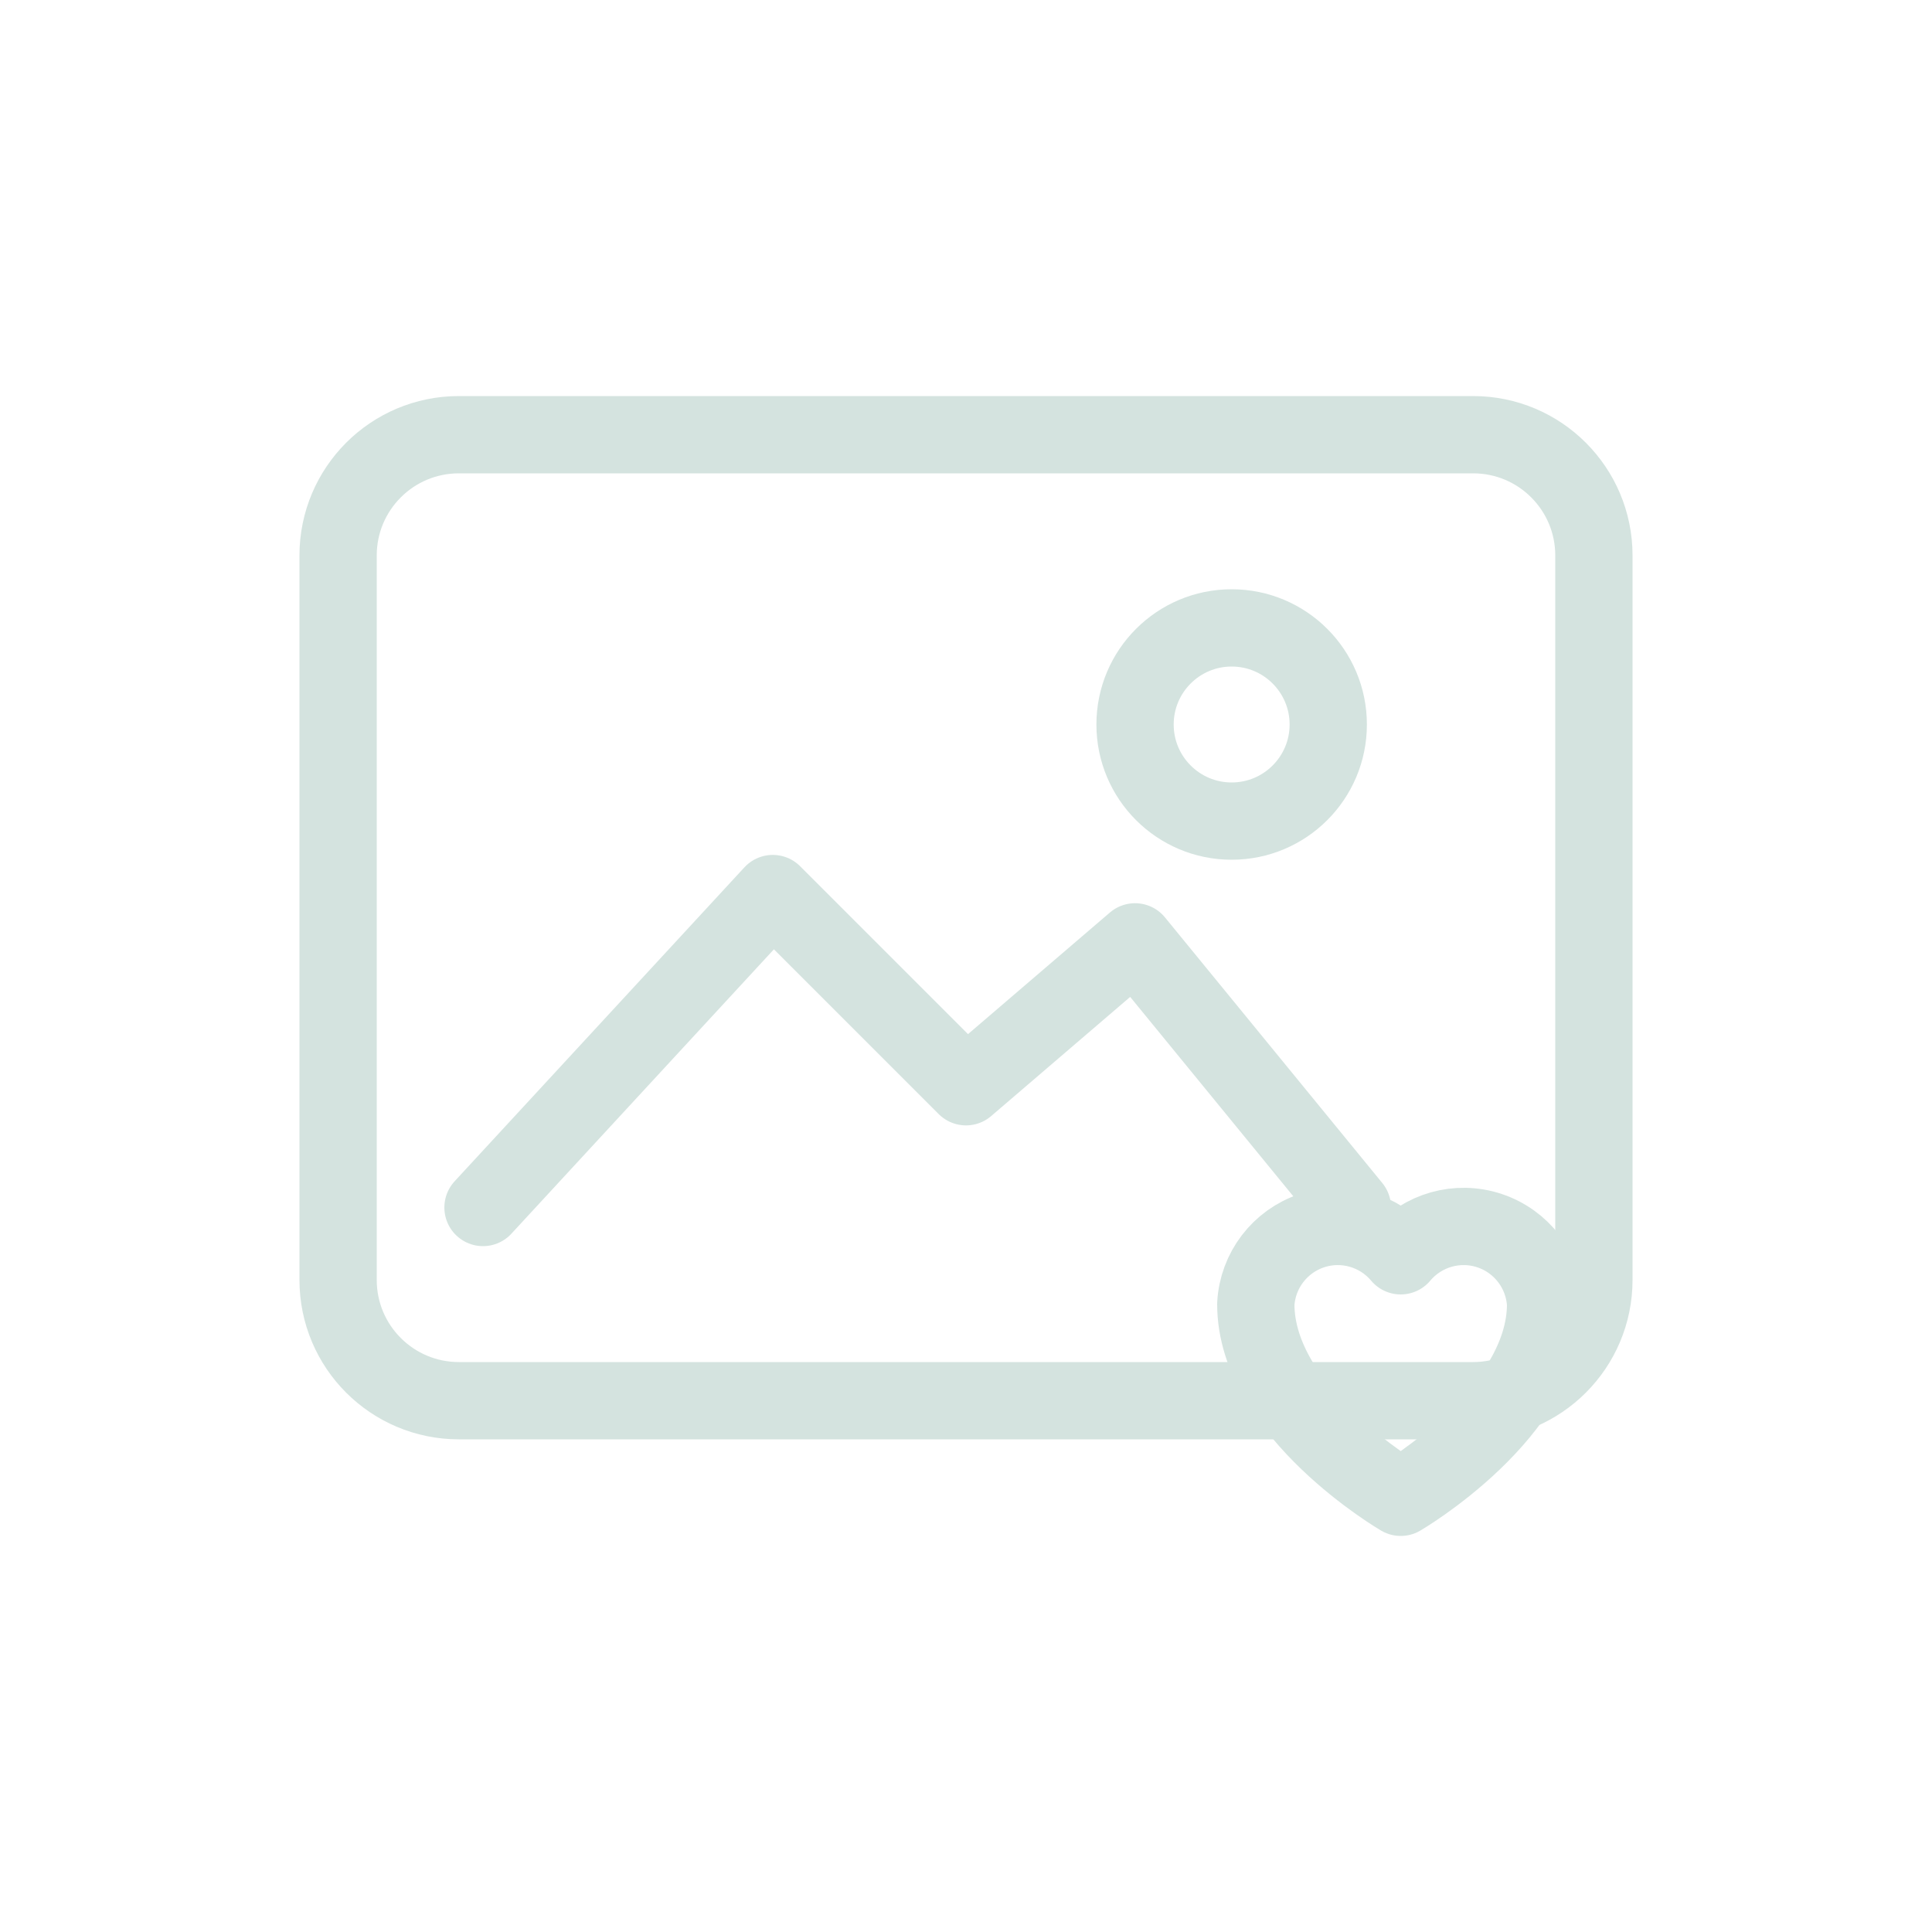
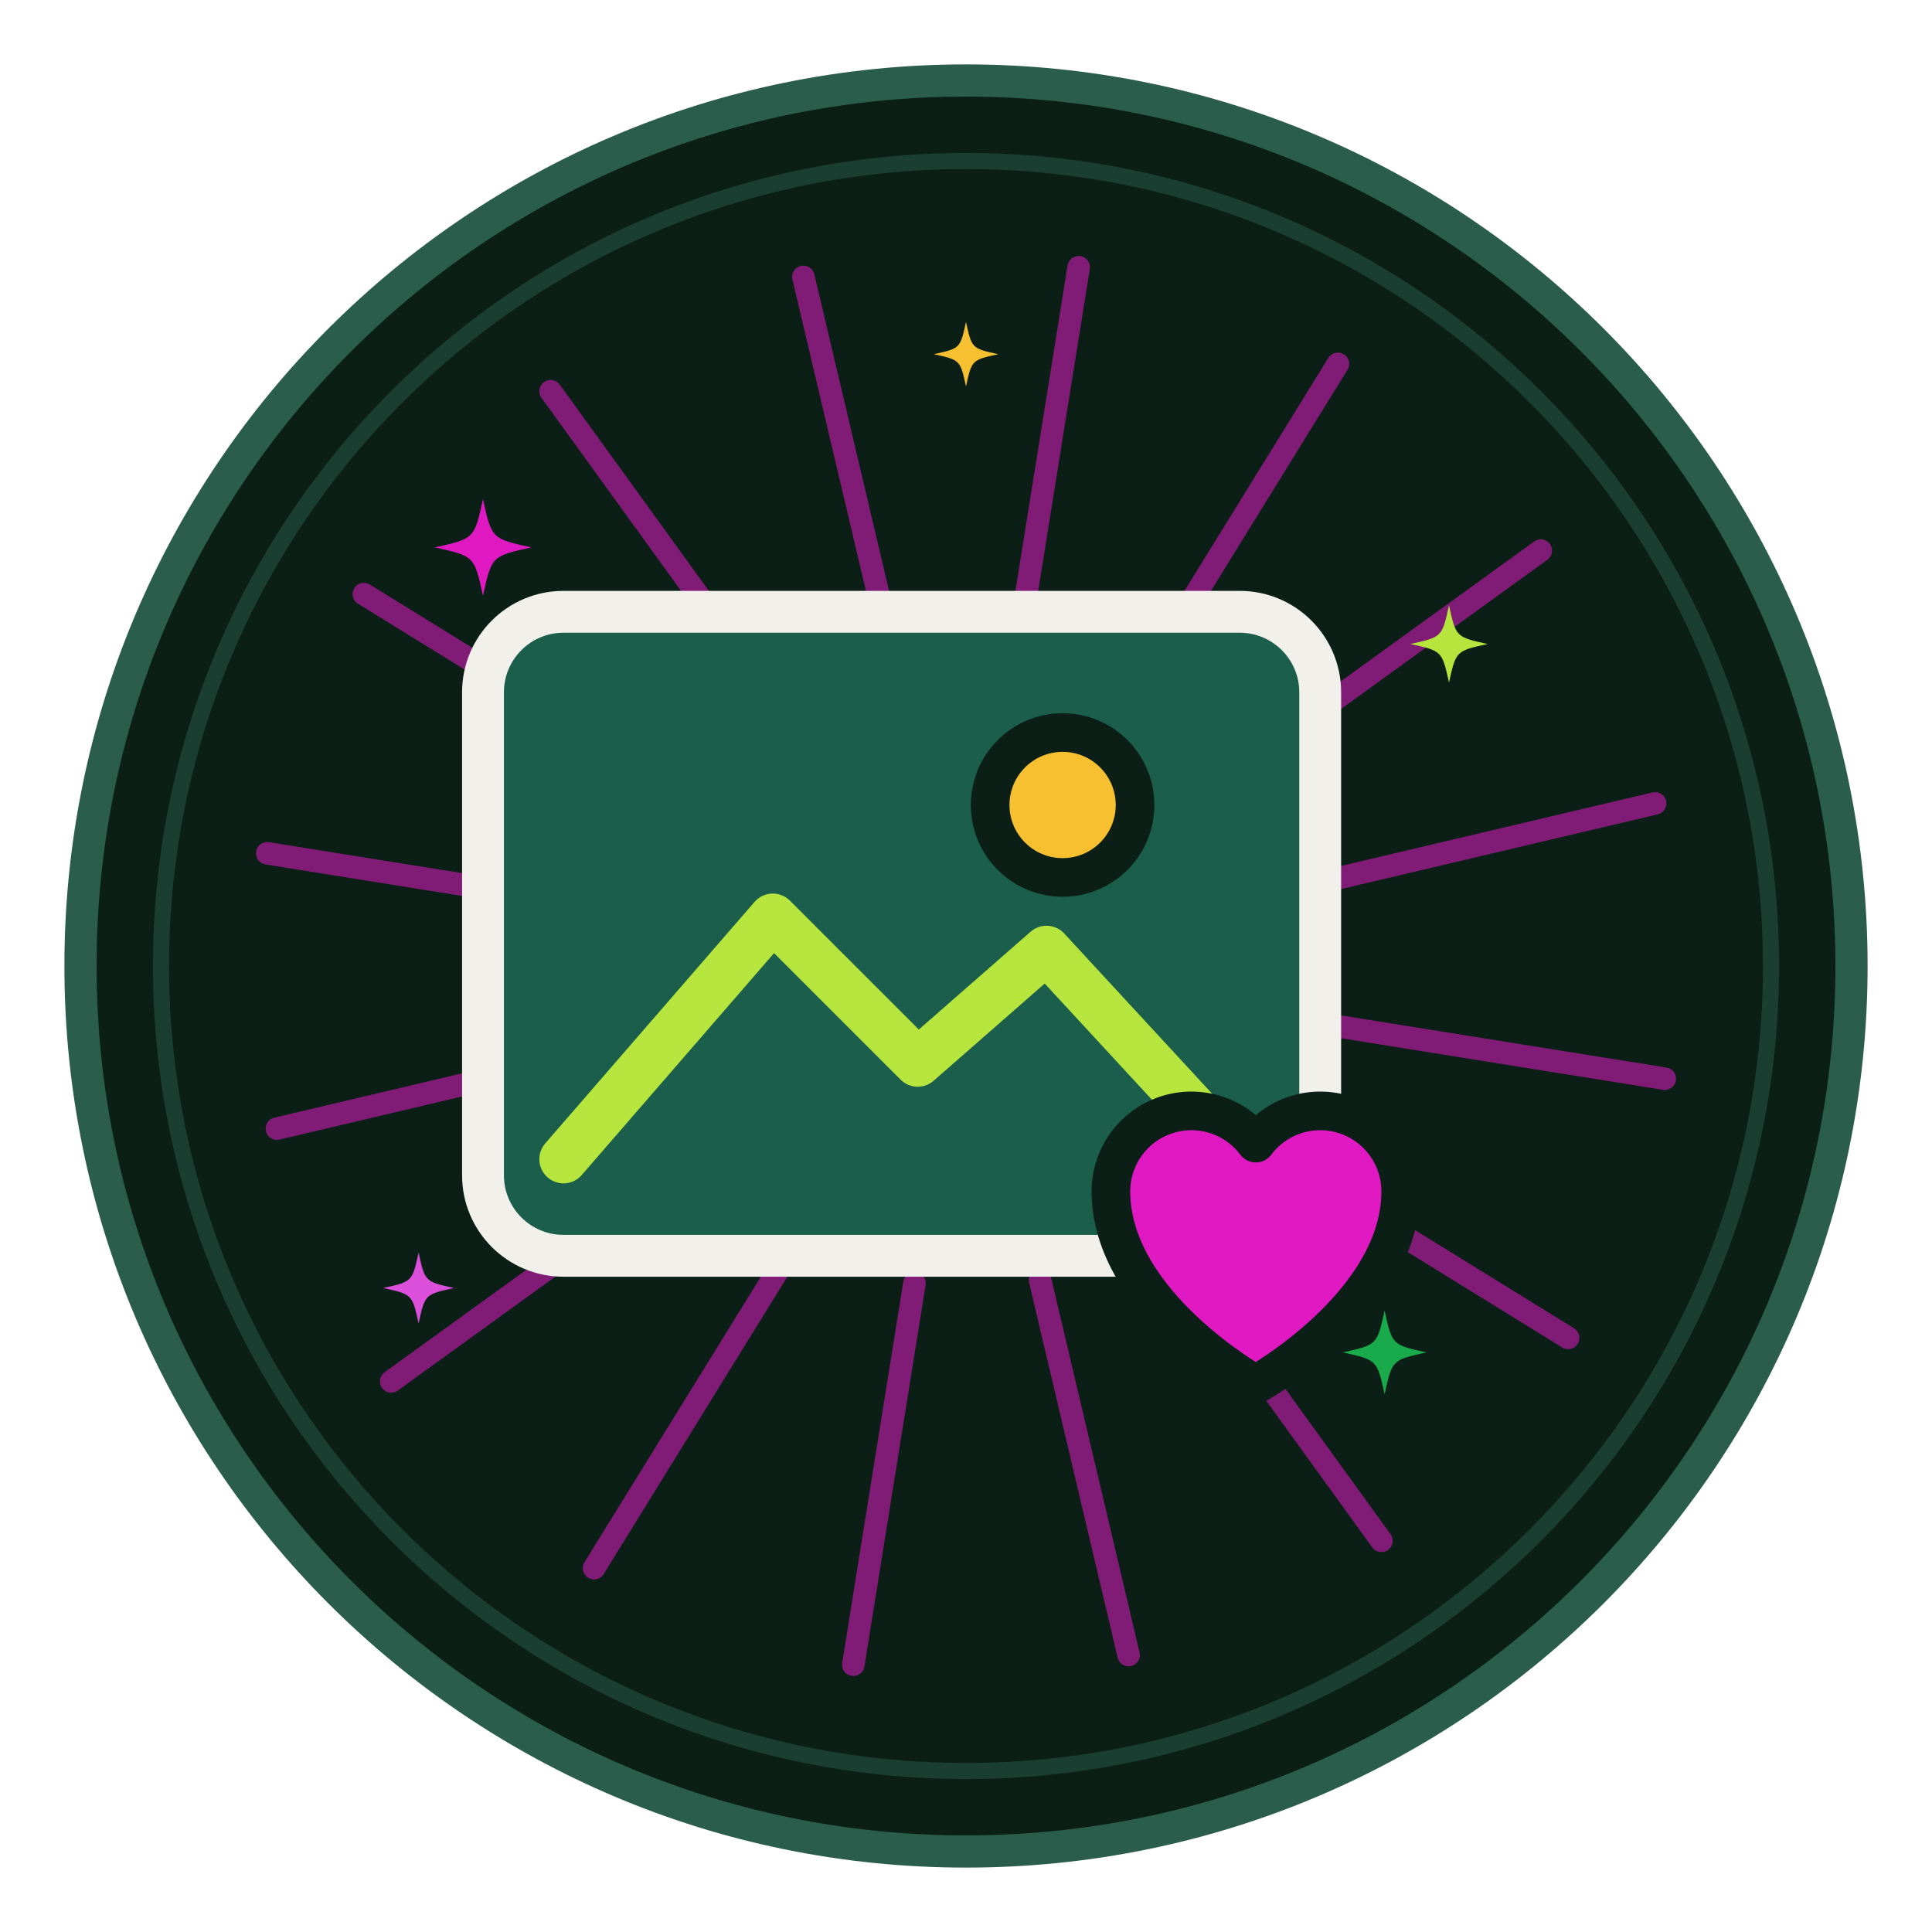
- <svg xmlns="http://www.w3.org/2000/svg" width="80" height="80" viewBox="0 0 80 80" fill="none" stroke="#D4E3DF" stroke-width="3.2" stroke-linecap="round" stroke-linejoin="round">
-   <rect x="14" y="18" width="52" height="40" rx="5" />
-   <path d="M20 50 l12 -13 8 8 7 -6 9 11" />
-   <circle cx="51" cy="30" r="4" />
-   <path d="M58 62 c0 0 -6 -3.5 -6 -8 a3.4 3.4 0 0 1 6 -2 a3.4 3.4 0 0 1 6 2 c0 4.5 -6 8 -6 8z" />
+ <svg xmlns="http://www.w3.org/2000/svg" width="120" height="120" viewBox="0 0 120 120" fill="none">
+   <circle cx="60" cy="60" r="55" fill="#0B1F17" />
+   <circle cx="60" cy="60" r="55" fill="none" stroke="#2A5D4B" stroke-width="2" />
+   <circle cx="60" cy="60" r="50" fill="none" stroke="#2A5D4B" stroke-width="1" opacity="0.5" />
+   <g>
+     <line x1="79.7" y1="63.2" x2="103.4" y2="67.0" stroke="#E019C3" stroke-width="1.4" stroke-linecap="round" opacity="0.55" />
+     <line x1="77.0" y1="70.5" x2="97.4" y2="83.1" stroke="#E019C3" stroke-width="1.4" stroke-linecap="round" opacity="0.55" />
+     <line x1="71.7" y1="76.2" x2="85.8" y2="95.7" stroke="#E019C3" stroke-width="1.4" stroke-linecap="round" opacity="0.55" />
+     <line x1="64.6" y1="79.5" x2="70.1" y2="102.8" stroke="#E019C3" stroke-width="1.4" stroke-linecap="round" opacity="0.55" />
+     <line x1="56.8" y1="79.7" x2="53.0" y2="103.4" stroke="#E019C3" stroke-width="1.4" stroke-linecap="round" opacity="0.55" />
+     <line x1="49.5" y1="77.0" x2="36.9" y2="97.4" stroke="#E019C3" stroke-width="1.4" stroke-linecap="round" opacity="0.55" />
+     <line x1="43.8" y1="71.7" x2="24.3" y2="85.8" stroke="#E019C3" stroke-width="1.4" stroke-linecap="round" opacity="0.55" />
+     <line x1="40.5" y1="64.6" x2="17.2" y2="70.1" stroke="#E019C3" stroke-width="1.4" stroke-linecap="round" opacity="0.55" />
+     <line x1="40.3" y1="56.8" x2="16.6" y2="53.0" stroke="#E019C3" stroke-width="1.4" stroke-linecap="round" opacity="0.55" />
+     <line x1="43.0" y1="49.5" x2="22.6" y2="36.9" stroke="#E019C3" stroke-width="1.4" stroke-linecap="round" opacity="0.55" />
+     <line x1="48.3" y1="43.8" x2="34.2" y2="24.3" stroke="#E019C3" stroke-width="1.4" stroke-linecap="round" opacity="0.55" />
+     <line x1="55.4" y1="40.5" x2="49.9" y2="17.2" stroke="#E019C3" stroke-width="1.4" stroke-linecap="round" opacity="0.55" />
+     <line x1="63.2" y1="40.3" x2="67.0" y2="16.6" stroke="#E019C3" stroke-width="1.4" stroke-linecap="round" opacity="0.55" />
+     <line x1="70.5" y1="43.0" x2="83.1" y2="22.6" stroke="#E019C3" stroke-width="1.4" stroke-linecap="round" opacity="0.55" />
+     <line x1="76.2" y1="48.3" x2="95.7" y2="34.2" stroke="#E019C3" stroke-width="1.4" stroke-linecap="round" opacity="0.55" />
+     <line x1="79.5" y1="55.4" x2="102.8" y2="49.9" stroke="#E019C3" stroke-width="1.4" stroke-linecap="round" opacity="0.55" />
+   </g>
+   <g stroke="#0B1F17" stroke-width="2.4" stroke-linejoin="round" stroke-linecap="round">
+     <rect x="30" y="38" width="52" height="40" rx="5" fill="#1B5E4B" />
+     <rect x="30" y="38" width="52" height="40" rx="5" fill="none" stroke="#F2F0EB" stroke-width="2.6" />
+     <circle cx="66" cy="50" r="4.5" fill="#F6C031" />
+     <path d="M35 72 l13 -15 9 9 8 -7 12 13" stroke="#B6E63E" stroke-width="3" fill="none" />
+     <path d="M78 86 c0 0 -9 -5 -9 -12 a5 5 0 0 1 9 -3 a5 5 0 0 1 9 3 c0 7 -9 12 -9 12z" fill="#E019C3" />
+   </g>
+   <path d="M30 31 C 30.54 33.46 30.54 33.46 33 34 C 30.54 34.54 30.54 34.54 30 37 C 29.46 34.54 29.46 34.54 27 34 C 29.46 33.46 29.46 33.46 30 31 Z" fill="#E019C3" />
+   <path d="M90 37.6 C 90.432 39.568 90.432 39.568 92.4 40 C 90.432 40.432 90.432 40.432 90 42.4 C 89.568 40.432 89.568 40.432 87.6 40 C 89.568 39.568 89.568 39.568 90 37.6 Z" fill="#B6E63E" />
+   <path d="M86 81.4 C 86.468 83.532 86.468 83.532 88.6 84 C 86.468 84.468 86.468 84.468 86 86.6 C 85.532 84.468 85.532 84.468 83.4 84 C 85.532 83.532 85.532 83.532 86 81.4 Z" fill="#19AA4B" />
+   <path d="M26 77.8 C 26.396 79.604 26.396 79.604 28.2 80 C 26.396 80.396 26.396 80.396 26 82.2 C 25.604 80.396 25.604 80.396 23.8 80 C 25.604 79.604 25.604 79.604 26 77.8 Z" fill="#DB4FDB" />
+   <path d="M60 20 C 60.36 21.64 60.36 21.64 62 22 C 60.36 22.36 60.36 22.36 60 24 C 59.64 22.36 59.64 22.36 58 22 C 59.64 21.64 59.64 21.64 60 20 Z" fill="#F6C031" />
</svg>
